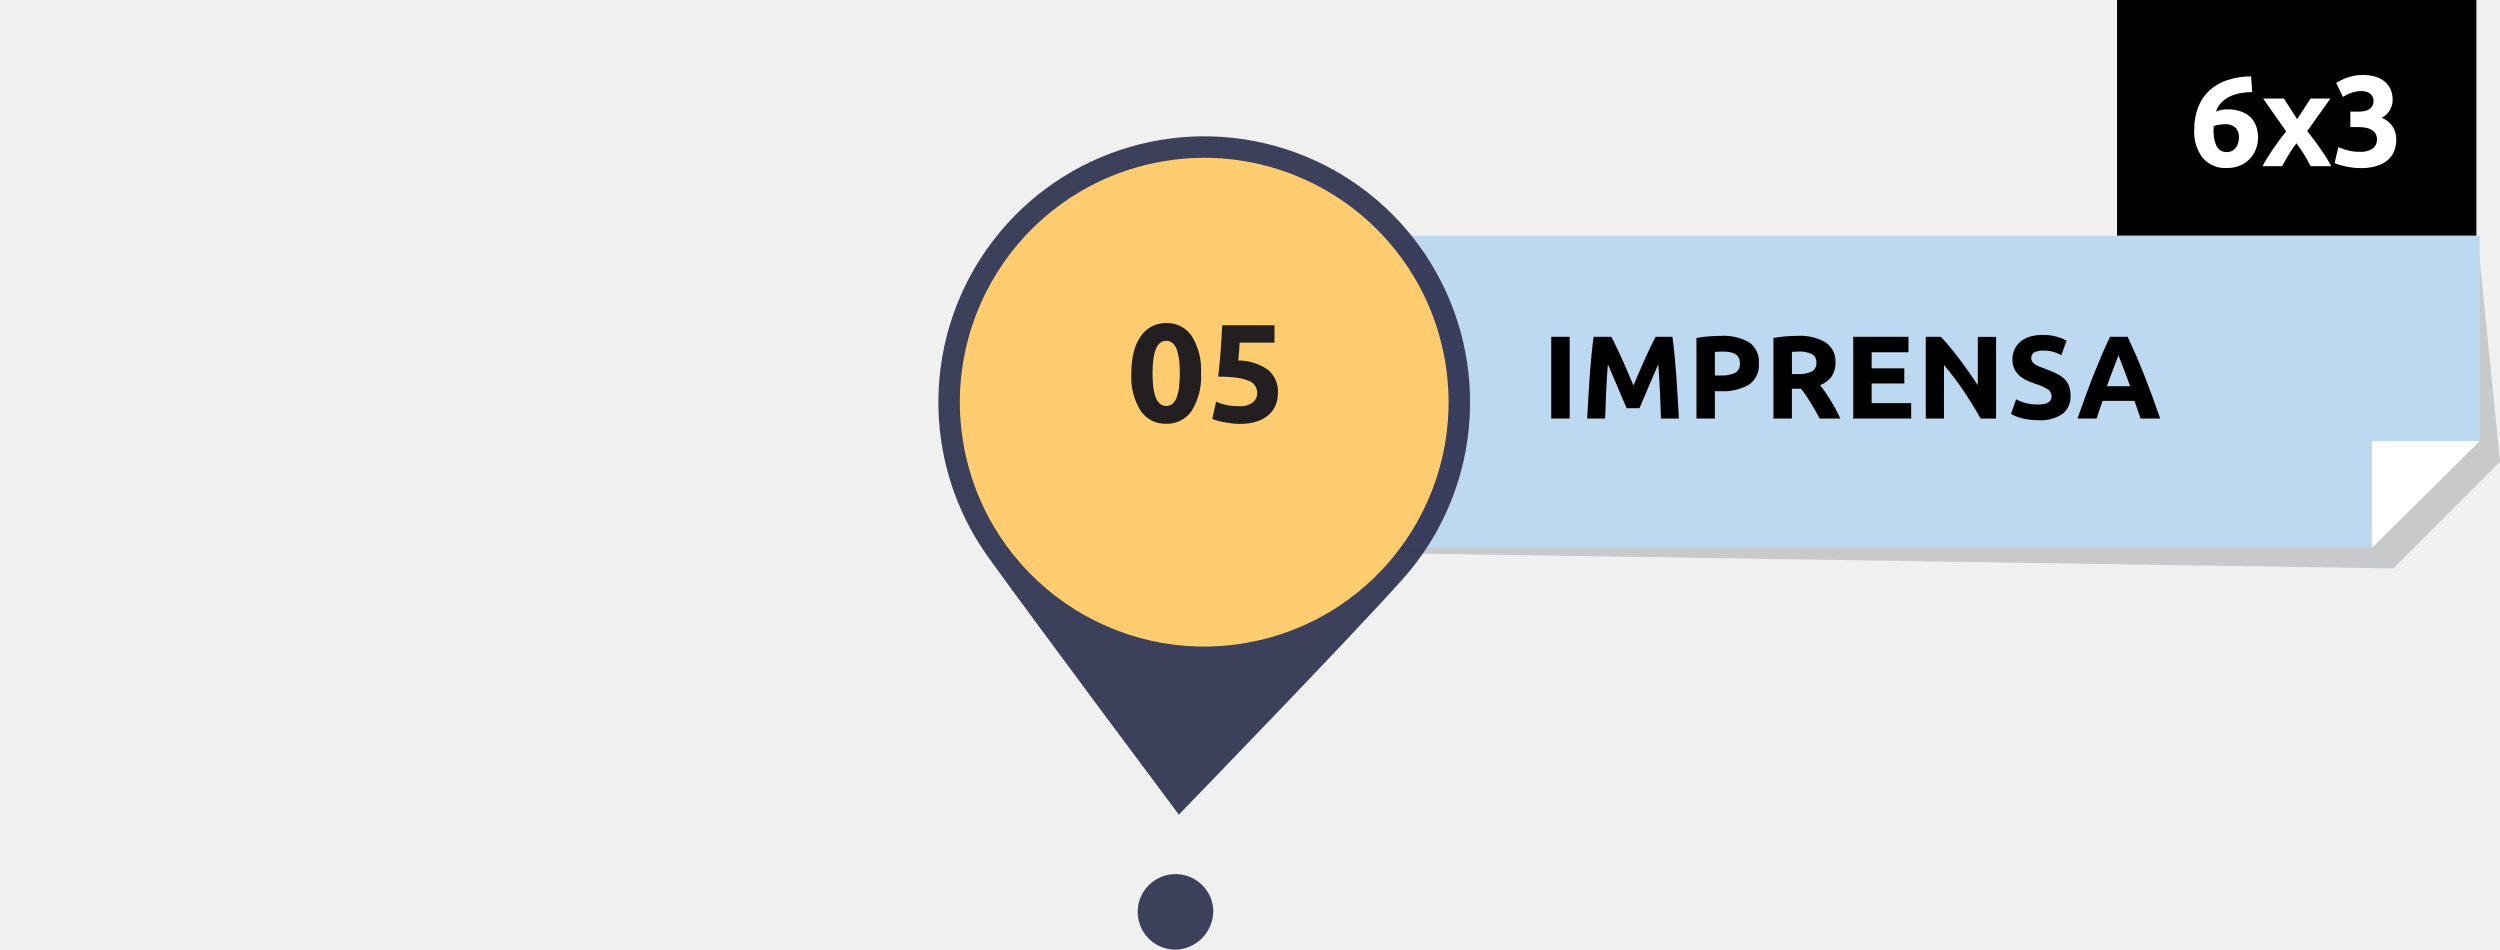
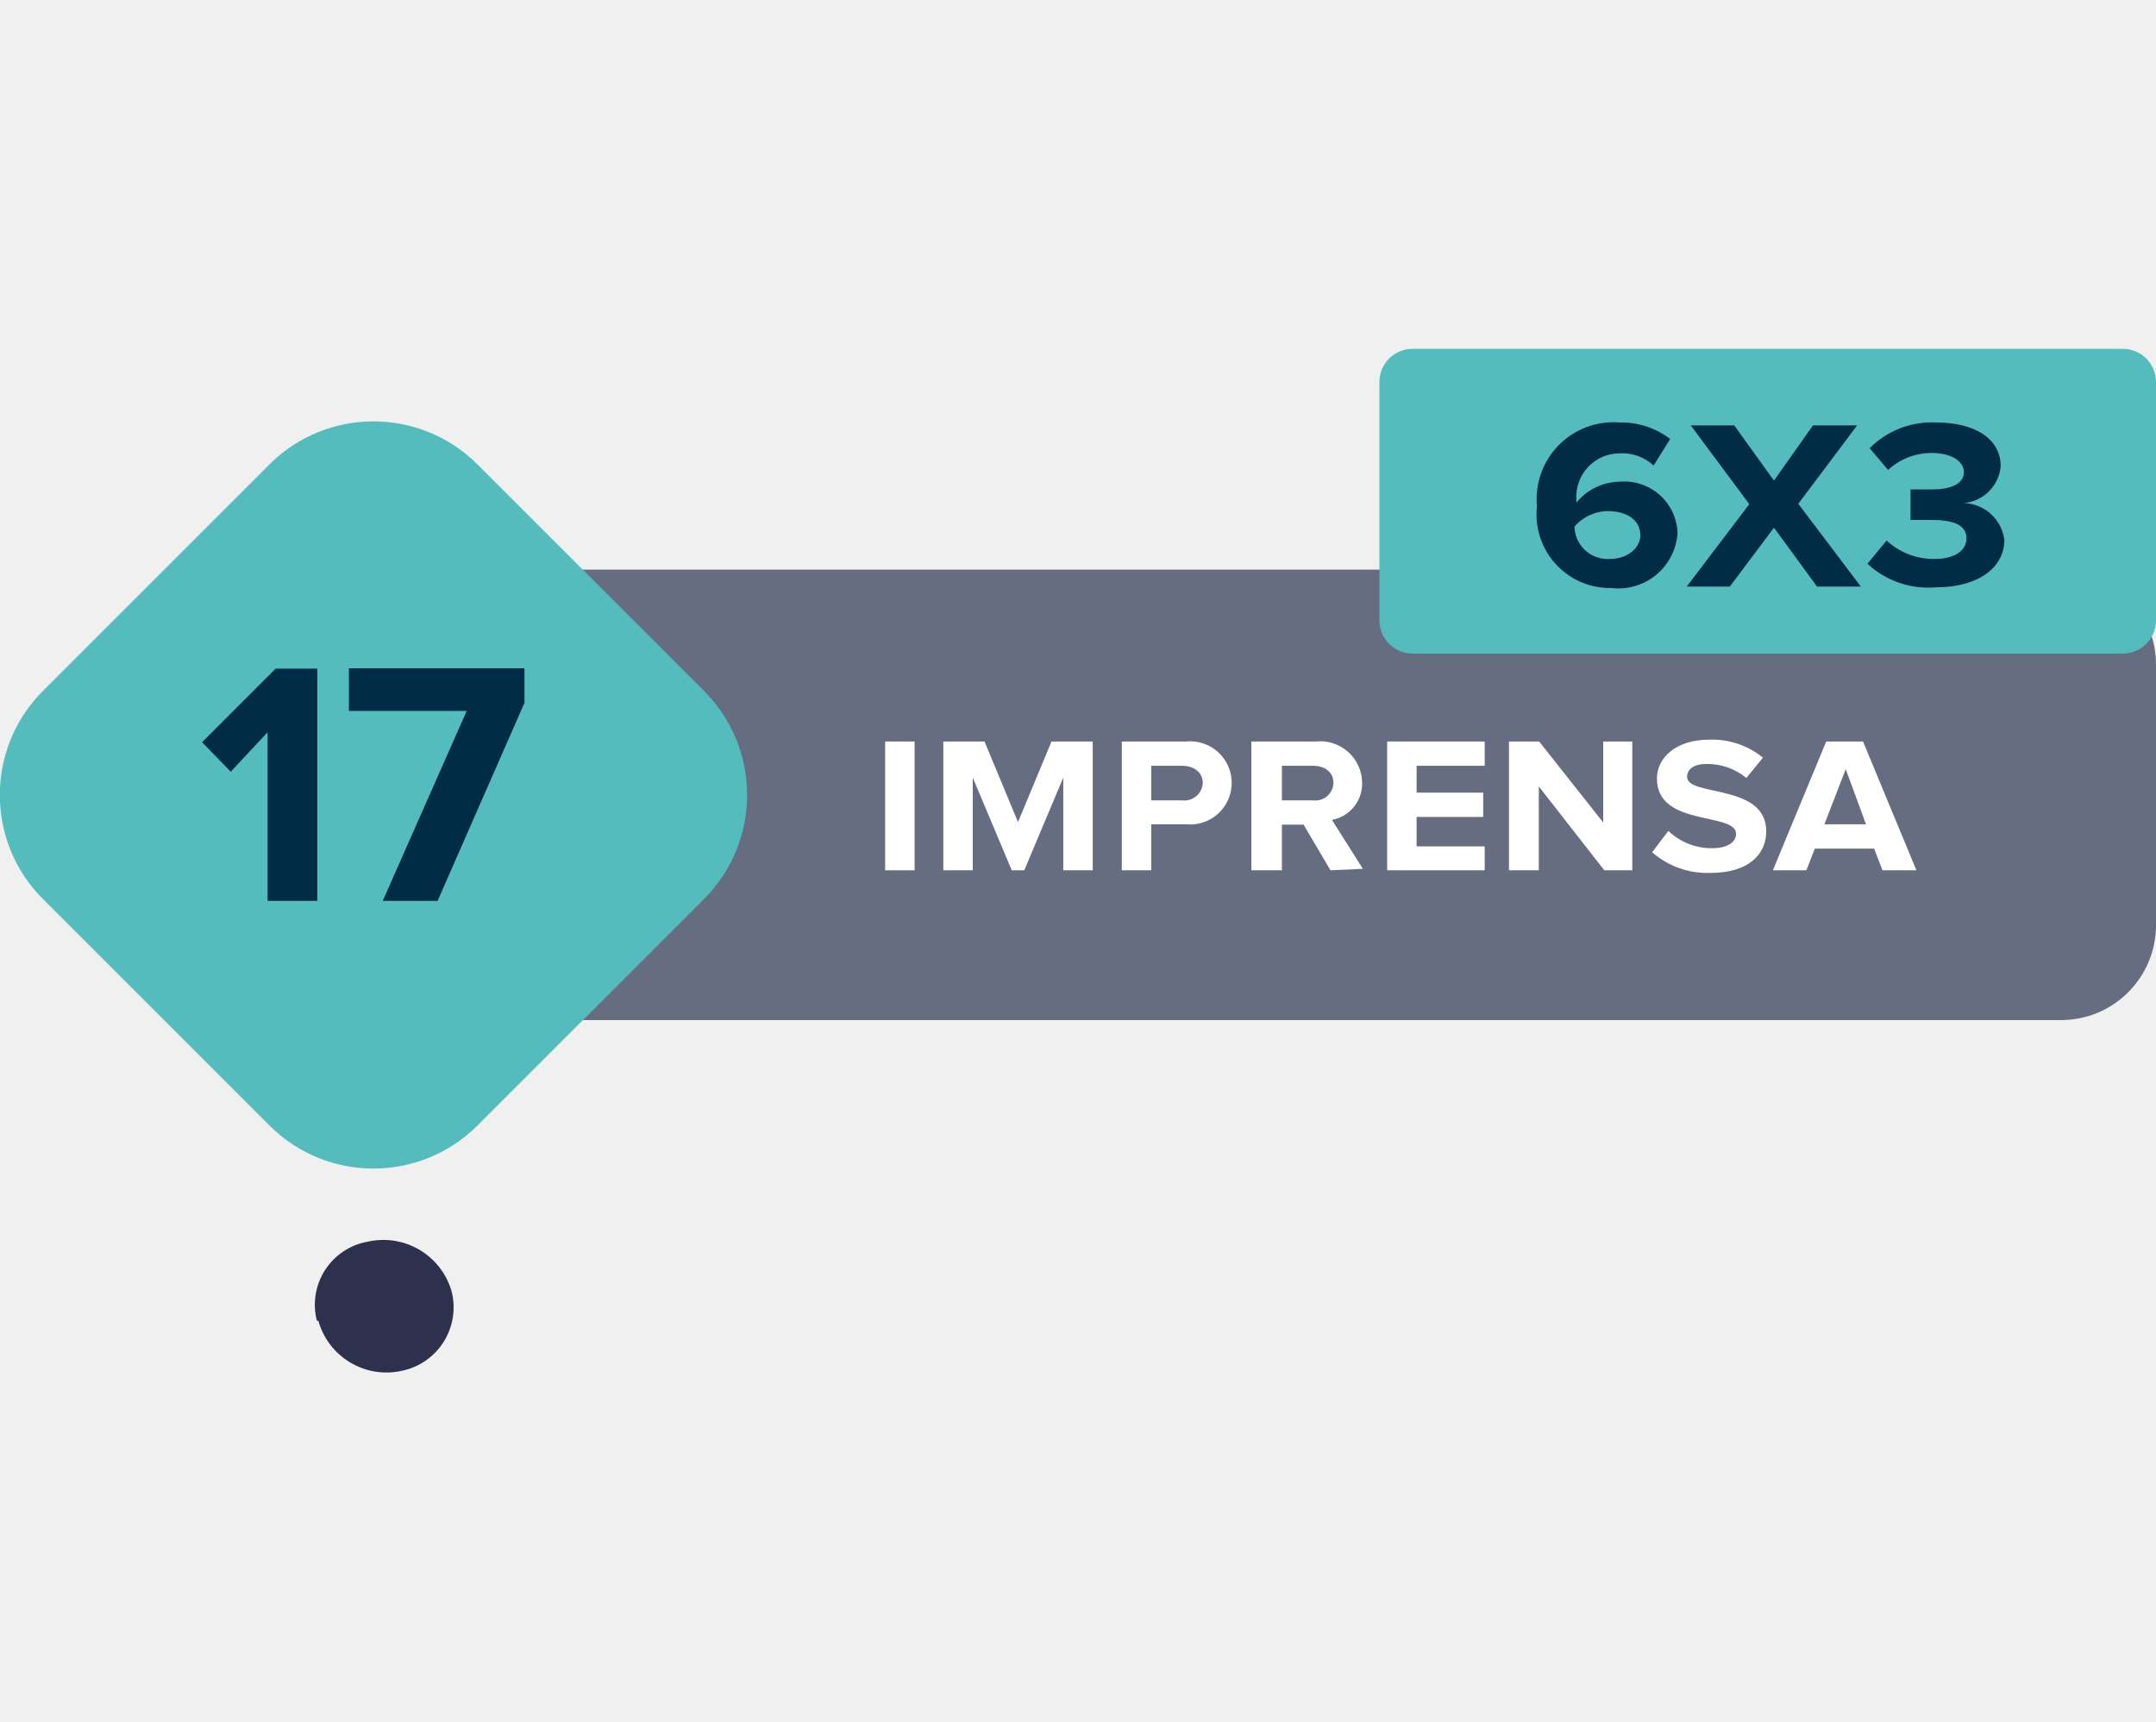
- <svg xmlns="http://www.w3.org/2000/svg" width="233.109" height="88.554" viewBox="0 0 233.109 88.554">
-   <g id="imprensa_1" transform="translate(-86 -1055.296)">
-     <g id="imprensa" transform="translate(-99 -68.119)">
-       <g id="imprensa-2" data-name="imprensa" transform="translate(273.857 1123.415)">
-         <text id="_01" data-name="01" transform="translate(15.9 39.789)" fill="#231f20" font-size="13" font-family="Ubuntu-Bold, Ubuntu" font-weight="700" letter-spacing="0.009em">
-           <tspan x="0" y="0">01</tspan>
-         </text>
-         <g id="Group_52" data-name="Group 52" transform="translate(7.275)">
-           <g id="Group_50" data-name="Group 50" transform="translate(101.27)">
-             <rect id="Rectangle_31" data-name="Rectangle 31" width="33.504" height="21.994" />
-             <path id="_6x3" data-name="6x3" d="M3.288-3.912a3.579,3.579,0,0,0-.564.048,1.662,1.662,0,0,0-.468.132q0,.048-.006.144t-.006.168A5.287,5.287,0,0,0,2.3-2.6a2.286,2.286,0,0,0,.2.672,1.149,1.149,0,0,0,.384.45,1.049,1.049,0,0,0,.6.162A.974.974,0,0,0,4-1.446a1.154,1.154,0,0,0,.348-.318,1.353,1.353,0,0,0,.2-.426,1.656,1.656,0,0,0,.066-.45,1.335,1.335,0,0,0-.306-.942A1.35,1.35,0,0,0,3.288-3.912ZM3.516-5.3a3.7,3.7,0,0,1,1.326.21,2.438,2.438,0,0,1,.894.57,2.148,2.148,0,0,1,.5.84A3.28,3.28,0,0,1,6.4-2.664a3.005,3.005,0,0,1-.174.984,2.749,2.749,0,0,1-.528.912,2.766,2.766,0,0,1-.9.672A2.935,2.935,0,0,1,3.5.168,2.782,2.782,0,0,1,1.224-.78,4,4,0,0,1,.444-3.4,5.654,5.654,0,0,1,.816-5.52,4.187,4.187,0,0,1,1.878-7.074a4.635,4.635,0,0,1,1.668-.96,7.085,7.085,0,0,1,2.2-.342Q5.772-8,5.8-7.65t.048.738A6.823,6.823,0,0,0,4.7-6.8a3.8,3.8,0,0,0-.972.318,2.66,2.66,0,0,0-.762.558,2.388,2.388,0,0,0-.5.834A2.22,2.22,0,0,1,3-5.256,3.021,3.021,0,0,1,3.516-5.3Zm6.528.912,1.248-1.92H13.14L10.98-3.276q.72.9,1.308,1.752A14.425,14.425,0,0,1,13.224,0H11.3l-.24-.45q-.144-.27-.324-.564T10.362-1.6q-.2-.294-.39-.534-.18.228-.366.5t-.354.558q-.168.282-.33.558T8.64,0H6.816a7.862,7.862,0,0,1,.4-.708q.252-.408.546-.846t.618-.876q.324-.438.636-.822-.54-.756-1.08-1.53L6.864-6.312H8.8ZM15.96.18a5.913,5.913,0,0,1-.684-.042q-.36-.042-.7-.114t-.612-.156a3.525,3.525,0,0,1-.432-.156l.348-1.488q.312.132.8.282a4.145,4.145,0,0,0,1.206.15A1.913,1.913,0,0,0,17.1-1.656a1.026,1.026,0,0,0,.384-.84,1.015,1.015,0,0,0-.138-.546,1.055,1.055,0,0,0-.378-.36,1.679,1.679,0,0,0-.57-.192,4.348,4.348,0,0,0-.7-.054H15v-1.44h.792a2.658,2.658,0,0,0,.51-.048A1.361,1.361,0,0,0,16.74-5.3a.848.848,0,0,0,.306-.312.987.987,0,0,0,.114-.5.785.785,0,0,0-.1-.4.862.862,0,0,0-.246-.276,1.072,1.072,0,0,0-.348-.162,1.521,1.521,0,0,0-.4-.054,2.824,2.824,0,0,0-.954.156,3.983,3.983,0,0,0-.8.384L13.68-7.764q.192-.12.45-.252a4.441,4.441,0,0,1,.57-.24,5.209,5.209,0,0,1,.666-.18,3.758,3.758,0,0,1,.75-.072,4.1,4.1,0,0,1,1.266.174,2.379,2.379,0,0,1,.882.492,1.983,1.983,0,0,1,.516.744,2.513,2.513,0,0,1,.168.93,1.836,1.836,0,0,1-.276.954,1.821,1.821,0,0,1-.744.7,2.156,2.156,0,0,1,1,.786,2.181,2.181,0,0,1,.354,1.254,2.865,2.865,0,0,1-.192,1.062,2.142,2.142,0,0,1-.6.84,2.879,2.879,0,0,1-1.038.552A5.007,5.007,0,0,1,15.96.18Z" transform="translate(6.752 15.497)" fill="#fff" />
-           </g>
-           <g id="Group_51" data-name="Group 51" transform="translate(0 21.975)">
-             <path id="Path_69" data-name="Path 69" d="M309.069,393.383l-103.506-1.572,2.736-27.536H317.1l1.92,19.157Z" transform="translate(-182.043 -362.355)" fill="#9fa1a4" opacity="0.5" />
-             <path id="Path_70" data-name="Path 70" d="M321.909,392.674H196.878V363.566H331.965v19.156Z" transform="translate(-196.878 -363.566)" fill="#bdd8f1" />
-             <path id="Path_71" data-name="Path 71" d="M243.049,370.64v9.951L253.1,370.64Z" transform="translate(-118.017 -351.483)" fill="#fff" />
-           </g>
-           <path id="IMPRENSA-3" data-name="IMPRENSA" d="M.88-7.623H2.6V0H.88Zm5.6,0q.2.363.457.9t.539,1.155q.281.622.556,1.27L8.547-3.08,9.064-4.3q.275-.649.556-1.27t.539-1.155q.259-.533.457-.9h1.562q.11.759.2,1.7t.165,1.958q.071,1.018.132,2.041T12.782,0H11.11q-.033-1.111-.088-2.42t-.165-2.64q-.2.462-.44,1.023T9.938-2.915q-.236.561-.456,1.072t-.374.875h-1.2q-.154-.363-.374-.875T7.079-2.915Q6.842-3.476,6.6-4.037T6.16-5.06q-.11,1.331-.165,2.64T5.907,0H4.235q.044-.9.1-1.925t.132-2.041q.072-1.018.165-1.958t.2-1.7Zm10.23-.088a4.769,4.769,0,0,1,2.618.6,2.173,2.173,0,0,1,.913,1.964,2.2,2.2,0,0,1-.924,1.985,4.782,4.782,0,0,1-2.64.61h-.539V0H14.421V-7.513a9.708,9.708,0,0,1,1.188-.154Q16.236-7.711,16.709-7.711Zm.11,1.463q-.187,0-.368.011t-.313.022v2.2h.539a2.921,2.921,0,0,0,1.342-.242.93.93,0,0,0,.451-.9,1.082,1.082,0,0,0-.115-.528.878.878,0,0,0-.33-.335A1.486,1.486,0,0,0,17.5-6.2,4.315,4.315,0,0,0,16.819-6.248Zm7.018-1.463a4.725,4.725,0,0,1,2.629.61,2.122,2.122,0,0,1,.913,1.9,2.145,2.145,0,0,1-.368,1.3,2.427,2.427,0,0,1-1.062.786q.231.286.484.655t.5.77q.248.4.479.836T27.841,0H25.916l-.424-.759q-.214-.385-.44-.748t-.446-.687q-.22-.325-.44-.589H23.32V0H21.6V-7.513a9.728,9.728,0,0,1,1.161-.154Q23.364-7.711,23.837-7.711Zm.1,1.463q-.187,0-.335.011l-.281.022v2.068H23.8a2.923,2.923,0,0,0,1.386-.242.875.875,0,0,0,.418-.825.839.839,0,0,0-.424-.8A2.619,2.619,0,0,0,23.936-6.248ZM29.04,0V-7.623h5.148v1.441H30.756v1.5H33.8v1.408H30.756v1.837h3.685V0ZM40.92,0q-.737-1.309-1.595-2.585A26.271,26.271,0,0,0,37.5-4.994V0H35.805V-7.623h1.4q.363.363.8.891T38.9-5.6q.456.6.907,1.243t.847,1.237v-4.5h1.705V0ZM46.3-1.309a2.475,2.475,0,0,0,.6-.061,1.105,1.105,0,0,0,.38-.165.552.552,0,0,0,.2-.247.882.882,0,0,0,.055-.319.737.737,0,0,0-.352-.622,5.03,5.03,0,0,0-1.21-.533q-.374-.132-.748-.3a2.757,2.757,0,0,1-.671-.429,2.052,2.052,0,0,1-.484-.627,1.964,1.964,0,0,1-.187-.9,2.22,2.22,0,0,1,.2-.951,2.031,2.031,0,0,1,.561-.721,2.567,2.567,0,0,1,.88-.457A3.95,3.95,0,0,1,46.684-7.8a4.748,4.748,0,0,1,1.331.165,4.756,4.756,0,0,1,.924.363l-.495,1.353a4.688,4.688,0,0,0-.709-.292,3.072,3.072,0,0,0-.941-.126,1.725,1.725,0,0,0-.885.17.575.575,0,0,0-.27.523.6.6,0,0,0,.1.352.962.962,0,0,0,.281.258,2.468,2.468,0,0,0,.418.209q.236.093.522.192.594.22,1.034.435a2.761,2.761,0,0,1,.731.5,1.813,1.813,0,0,1,.435.671,2.7,2.7,0,0,1,.143.935,1.986,1.986,0,0,1-.748,1.655A3.61,3.61,0,0,1,46.3.154a6.248,6.248,0,0,1-.913-.06,5.892,5.892,0,0,1-.721-.149,4.133,4.133,0,0,1-.539-.187,4.092,4.092,0,0,1-.379-.187l.484-1.364a4.315,4.315,0,0,0,.841.336A4.365,4.365,0,0,0,46.3-1.309ZM55.825,0q-.121-.4-.27-.814t-.292-.836h-2.97q-.143.418-.292.836T51.733,0H49.951q.429-1.232.814-2.277t.754-1.969q.368-.924.726-1.754t.743-1.623h1.639Q55-6.831,55.363-6t.731,1.754q.368.924.754,1.969T57.662,0ZM53.768-5.9q-.055.165-.165.451l-.253.66q-.143.374-.313.825t-.347.946h2.167q-.176-.5-.341-.946T54.2-4.785q-.148-.374-.258-.66T53.768-5.9Z" transform="translate(47.631 39.028)" />
-         </g>
-         <g id="Group_59" data-name="Group 59" transform="translate(-6.308 18.919) rotate(-13)">
-           <path id="Path_96" data-name="Path 96" d="M242.812,391.719a24.788,24.788,0,1,0-46.7,2.713c2.8,6.7,11.918,27.389,11.918,27.389s19.354-12.514,25.285-16.708a24.684,24.684,0,0,0,9.5-13.394Z" transform="translate(-194.191 -360.086)" fill="#2d314e" opacity="0.92" />
-           <circle id="Ellipse_28" data-name="Ellipse 28" cx="22.782" cy="22.782" r="22.782" transform="translate(2.012 2.013)" fill="#ffcd70" />
-         </g>
-         <path id="_05" data-name="05" d="M6.942-4.524a5.974,5.974,0,0,1-.865,3.49A2.768,2.768,0,0,1,3.692.182,2.768,2.768,0,0,1,1.307-1.033a5.974,5.974,0,0,1-.865-3.49,7.953,7.953,0,0,1,.227-2,4.408,4.408,0,0,1,.656-1.469A2.926,2.926,0,0,1,2.353-8.9a2.851,2.851,0,0,1,1.339-.312A2.768,2.768,0,0,1,6.077-8,5.948,5.948,0,0,1,6.942-4.524Zm-1.976,0A10.577,10.577,0,0,0,4.9-5.753a4.421,4.421,0,0,0-.208-.955,1.483,1.483,0,0,0-.39-.624.883.883,0,0,0-.611-.221.859.859,0,0,0-.6.221,1.573,1.573,0,0,0-.39.624,4.159,4.159,0,0,0-.214.955,10.577,10.577,0,0,0-.065,1.229,10.748,10.748,0,0,0,.065,1.235,4.167,4.167,0,0,0,.214.962,1.573,1.573,0,0,0,.39.624.859.859,0,0,0,.6.221A.883.883,0,0,0,4.3-1.7a1.483,1.483,0,0,0,.39-.624A4.428,4.428,0,0,0,4.9-3.289,10.748,10.748,0,0,0,4.966-4.524Zm7.215,1.872a1.314,1.314,0,0,0-.169-.669,1.265,1.265,0,0,0-.585-.488,4.11,4.11,0,0,0-1.118-.3,12.416,12.416,0,0,0-1.768-.1q.143-1.209.234-2.457t.143-2.34h4.875v1.625h-3.25q-.026.468-.059.9t-.071.76a4.827,4.827,0,0,1,2.8.891,2.611,2.611,0,0,1,.9,2.112A2.991,2.991,0,0,1,13.9-1.56a2.489,2.489,0,0,1-.663.923,3.147,3.147,0,0,1-1.112.611,5.006,5.006,0,0,1-1.566.221A6.241,6.241,0,0,1,9.821.149Q9.438.1,9.08.032T8.437-.117a2.5,2.5,0,0,1-.442-.156l.351-1.6a5.708,5.708,0,0,0,.858.28,5.19,5.19,0,0,0,1.274.136,1.934,1.934,0,0,0,1.3-.357A1.089,1.089,0,0,0,12.181-2.652Z" transform="translate(16.189 39.332)" fill="#231f20" />
-       </g>
-       <rect id="Rectangle_48" data-name="Rectangle 48" width="89" transform="translate(185 1162.951)" fill="none" />
-     </g>
-     <g id="Group_70" data-name="Group 70" transform="translate(193.09 1134.368)">
-       <g id="Group_15" data-name="Group 15" transform="translate(-1 2)">
-         <g id="Group_14" data-name="Group 14" opacity="0.92">
-           <path id="Path_25" data-name="Path 25" d="M268.881,289.623a3.526,3.526,0,1,0-3.515,3.74,3.626,3.626,0,0,0,3.515-3.74Z" transform="translate(-261.843 -285.881)" fill="#2d314e" />
-         </g>
+ <svg xmlns="http://www.w3.org/2000/svg" width="120" height="95.826" viewBox="0 0 58.58 27.82">
+   <defs>
+     <style>.cls-1{fill:none;}.cls-2{fill:#676d81;}.cls-3{fill:#fff;}.cls-4{fill:#55bcbd;}.cls-5{fill:#002c46;}.cls-6{fill:#2d314e;}.cls-7{clip-path:url(#clip-path);}</style>
+     <clipPath id="clip-path">
+       <rect class="cls-1" x="41.53" y="1.64" width="13" height="5" />
+     </clipPath>
+   </defs>
+   <g id="Layer_2" data-name="Layer 2">
+     <g id="Layer_1-2" data-name="Layer 1">
+       <rect class="cls-2" x="9.21" y="6" width="49.37" height="12.24" rx="2.58" />
+       <path class="cls-3" d="M24.05,14.17v-3.5h.8v3.5Z" />
+       <path class="cls-3" d="M28.89,14.17V11.65l-1.06,2.52h-.34l-1.06-2.52v2.52h-.8v-3.5h1.12l.91,2.19.91-2.19h1.12v3.5Z" />
+       <path class="cls-3" d="M30.48,14.17v-3.5h1.75a1.13,1.13,0,1,1,0,2.25h-.95v1.25Zm2.2-2.37c0-.3-.25-.47-.56-.47h-.84v.94h.84A.5.5,0,0,0,32.68,11.8Z" />
+       <path class="cls-3" d="M36.15,14.17l-.73-1.24h-.59v1.24H34v-3.5h1.75a1.14,1.14,0,0,1,1.26,1.13,1,1,0,0,1-.82,1l.84,1.33Zm.08-2.38c0-.29-.24-.46-.55-.46h-.85v.94h.85A.49.49,0,0,0,36.23,11.79Z" />
+       <path class="cls-3" d="M37.69,14.17v-3.5h2.65v.66H38.49v.73H40.3v.66H38.49v.8h1.85v.65Z" />
+       <path class="cls-3" d="M43.59,14.17l-1.78-2.28v2.28H41v-3.5h.82l1.74,2.2v-2.2h.79v3.5Z" />
+       <path class="cls-3" d="M44.89,13.68l.44-.58a1.71,1.71,0,0,0,1.19.47c.44,0,.65-.18.65-.39,0-.6-2.15-.18-2.15-1.5,0-.58.53-1.06,1.42-1.06a2.18,2.18,0,0,1,1.46.49l-.45.55a1.67,1.67,0,0,0-1.09-.38c-.33,0-.52.14-.52.35,0,.55,2.15.17,2.15,1.48,0,.64-.5,1.13-1.5,1.13A2.27,2.27,0,0,1,44.89,13.68Z" />
+       <path class="cls-3" d="M51.15,14.17l-.23-.59H49.31l-.23.59h-.91l1.45-3.5h1l1.45,3.5Zm-1-2.75-.58,1.5H50.7Z" />
+       <rect class="cls-4" x="1.8" y="3.77" width="16.7" height="16.7" rx="4" transform="translate(-5.6 10.73) rotate(-45)" />
+       <path class="cls-5" d="M7.27,15V10.42l-1,1.07-.78-.8,2-2H8.62V15Z" />
+       <path class="cls-5" d="M10.4,15l2.28-5.16H9.48V8.68h4.77v.94L11.89,15Z" />
+       <path class="cls-6" d="M8.61,26.41A1.74,1.74,0,0,1,10,24.26a1.93,1.93,0,0,1,2.27,1.35,1.76,1.76,0,0,1-1.35,2.16,1.92,1.92,0,0,1-2.27-1.36" />
+       <rect class="cls-4" x="37.48" width="21.1" height="8.28" rx="0.9" />
+       <g class="cls-7">
+         <path class="cls-5" d="M41.76,4.28A2.09,2.09,0,0,1,44,2a2.19,2.19,0,0,1,1.38.45l-.45.72A1.26,1.26,0,0,0,44,2.84a1.18,1.18,0,0,0-1.17,1.24v.1A1.55,1.55,0,0,1,44,3.61,1.45,1.45,0,0,1,45.58,5a1.61,1.61,0,0,1-1.79,1.5A2,2,0,0,1,41.76,4.28Zm2.81.79c0-.46-.43-.66-.87-.66a1.21,1.21,0,0,0-.92.42.9.9,0,0,0,.95.88C44.27,5.71,44.57,5.37,44.57,5.07Z" />
+         <path class="cls-5" d="M49.37,6.46,48.2,4.86,47,6.46H45.83l1.7-2.24L45.94,2.08h1.18l1.08,1.5,1.06-1.5h1.2l-1.6,2.13,1.7,2.25Z" />
+         <path class="cls-5" d="M50.74,5.84l.52-.63a1.89,1.89,0,0,0,1.29.5c.57,0,.88-.23.88-.56s-.29-.5-.94-.5h-.58V3.82h.58c.52,0,.87-.15.87-.47s-.38-.52-.87-.52a1.74,1.74,0,0,0-1.19.46l-.5-.59A2.38,2.38,0,0,1,52.59,2c1.1,0,1.77.46,1.77,1.19a1.1,1.1,0,0,1-1,1,1.15,1.15,0,0,1,1.1,1c0,.76-.72,1.29-1.85,1.29A2.43,2.43,0,0,1,50.74,5.84Z" />
      </g>
    </g>
  </g>
</svg>
